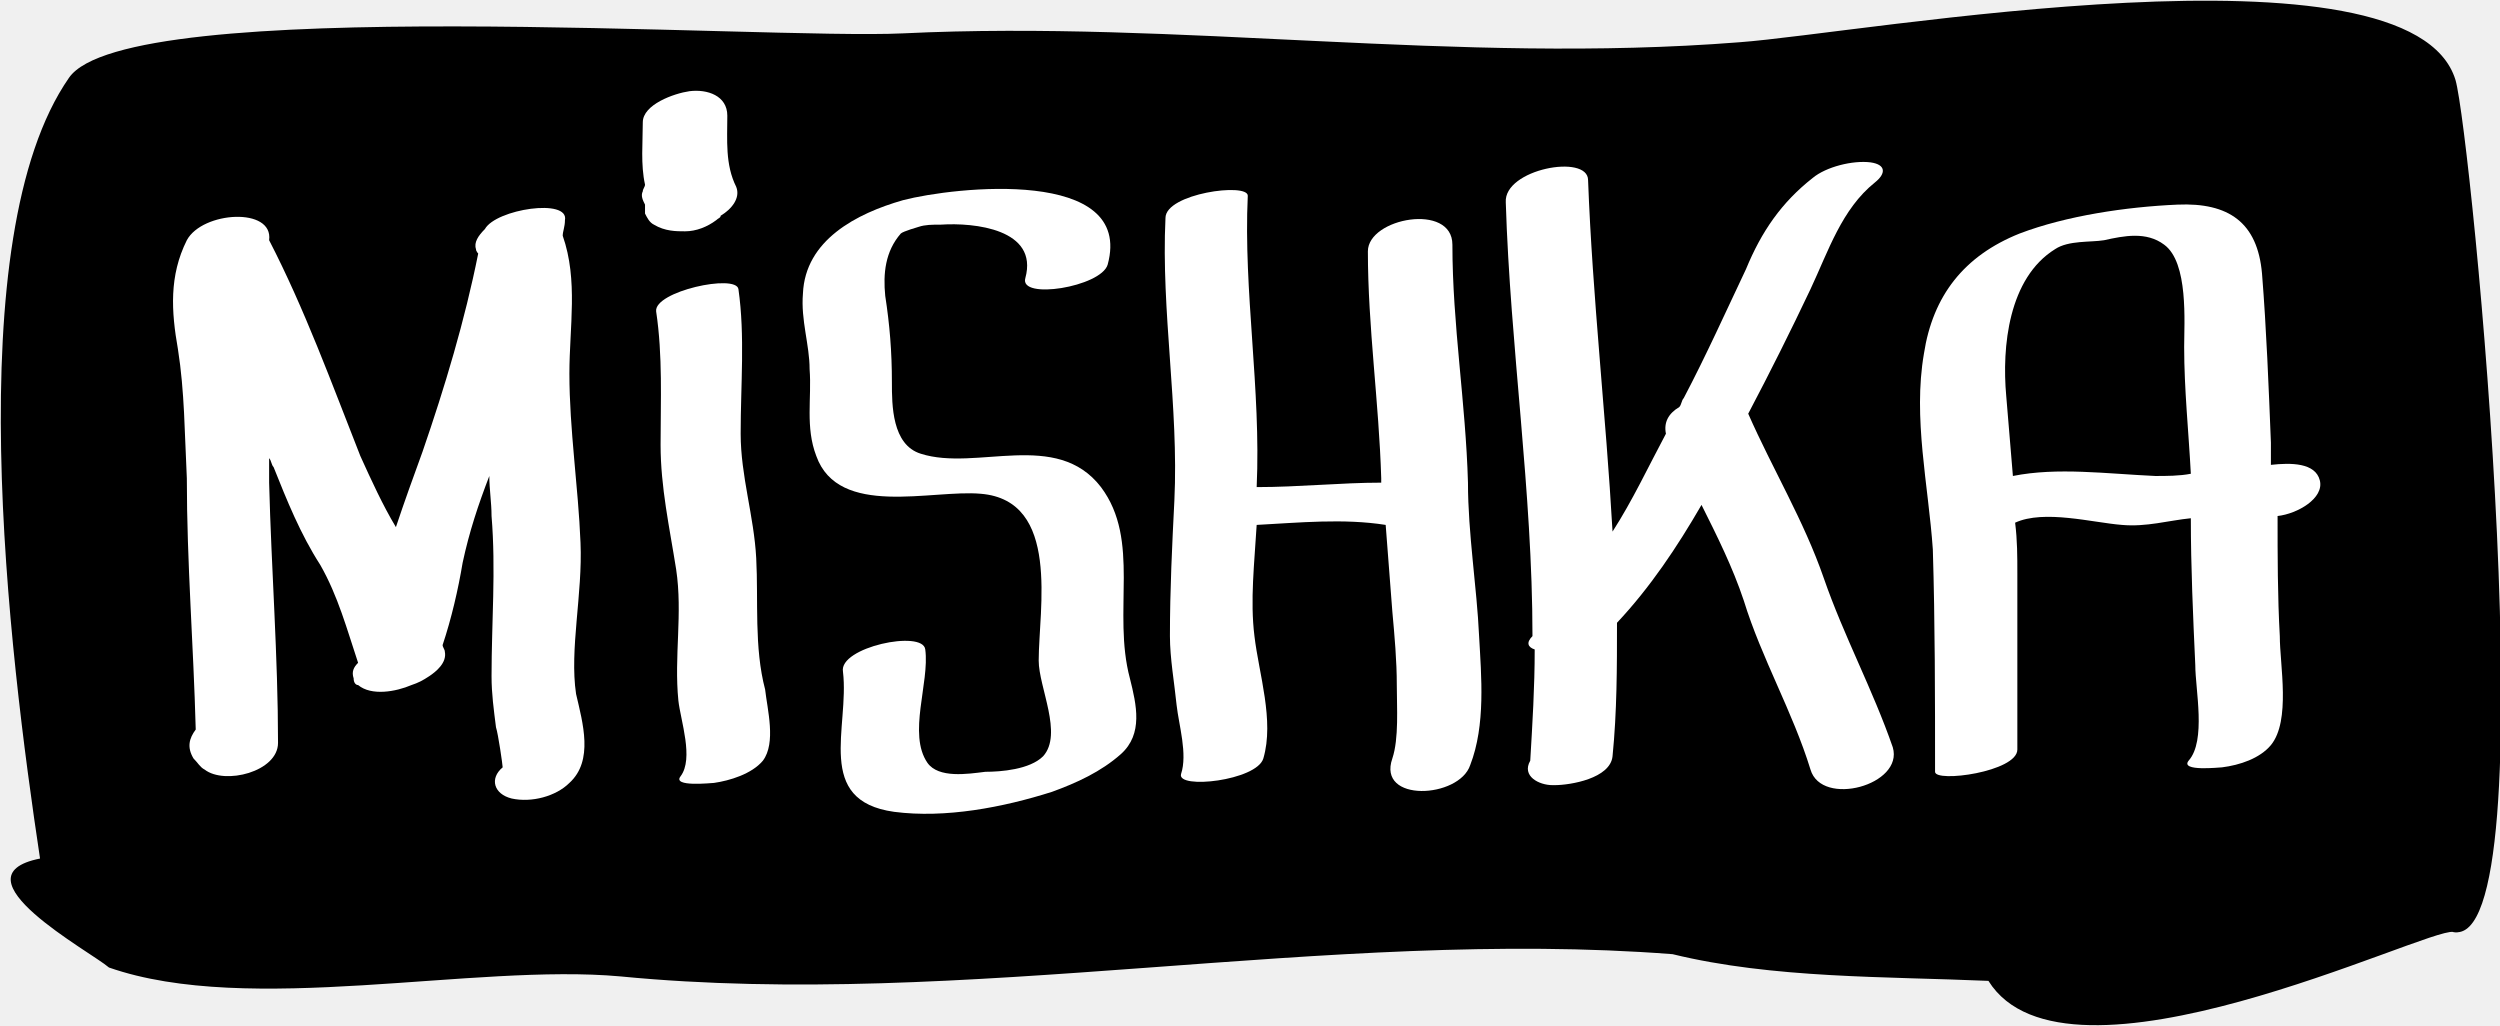
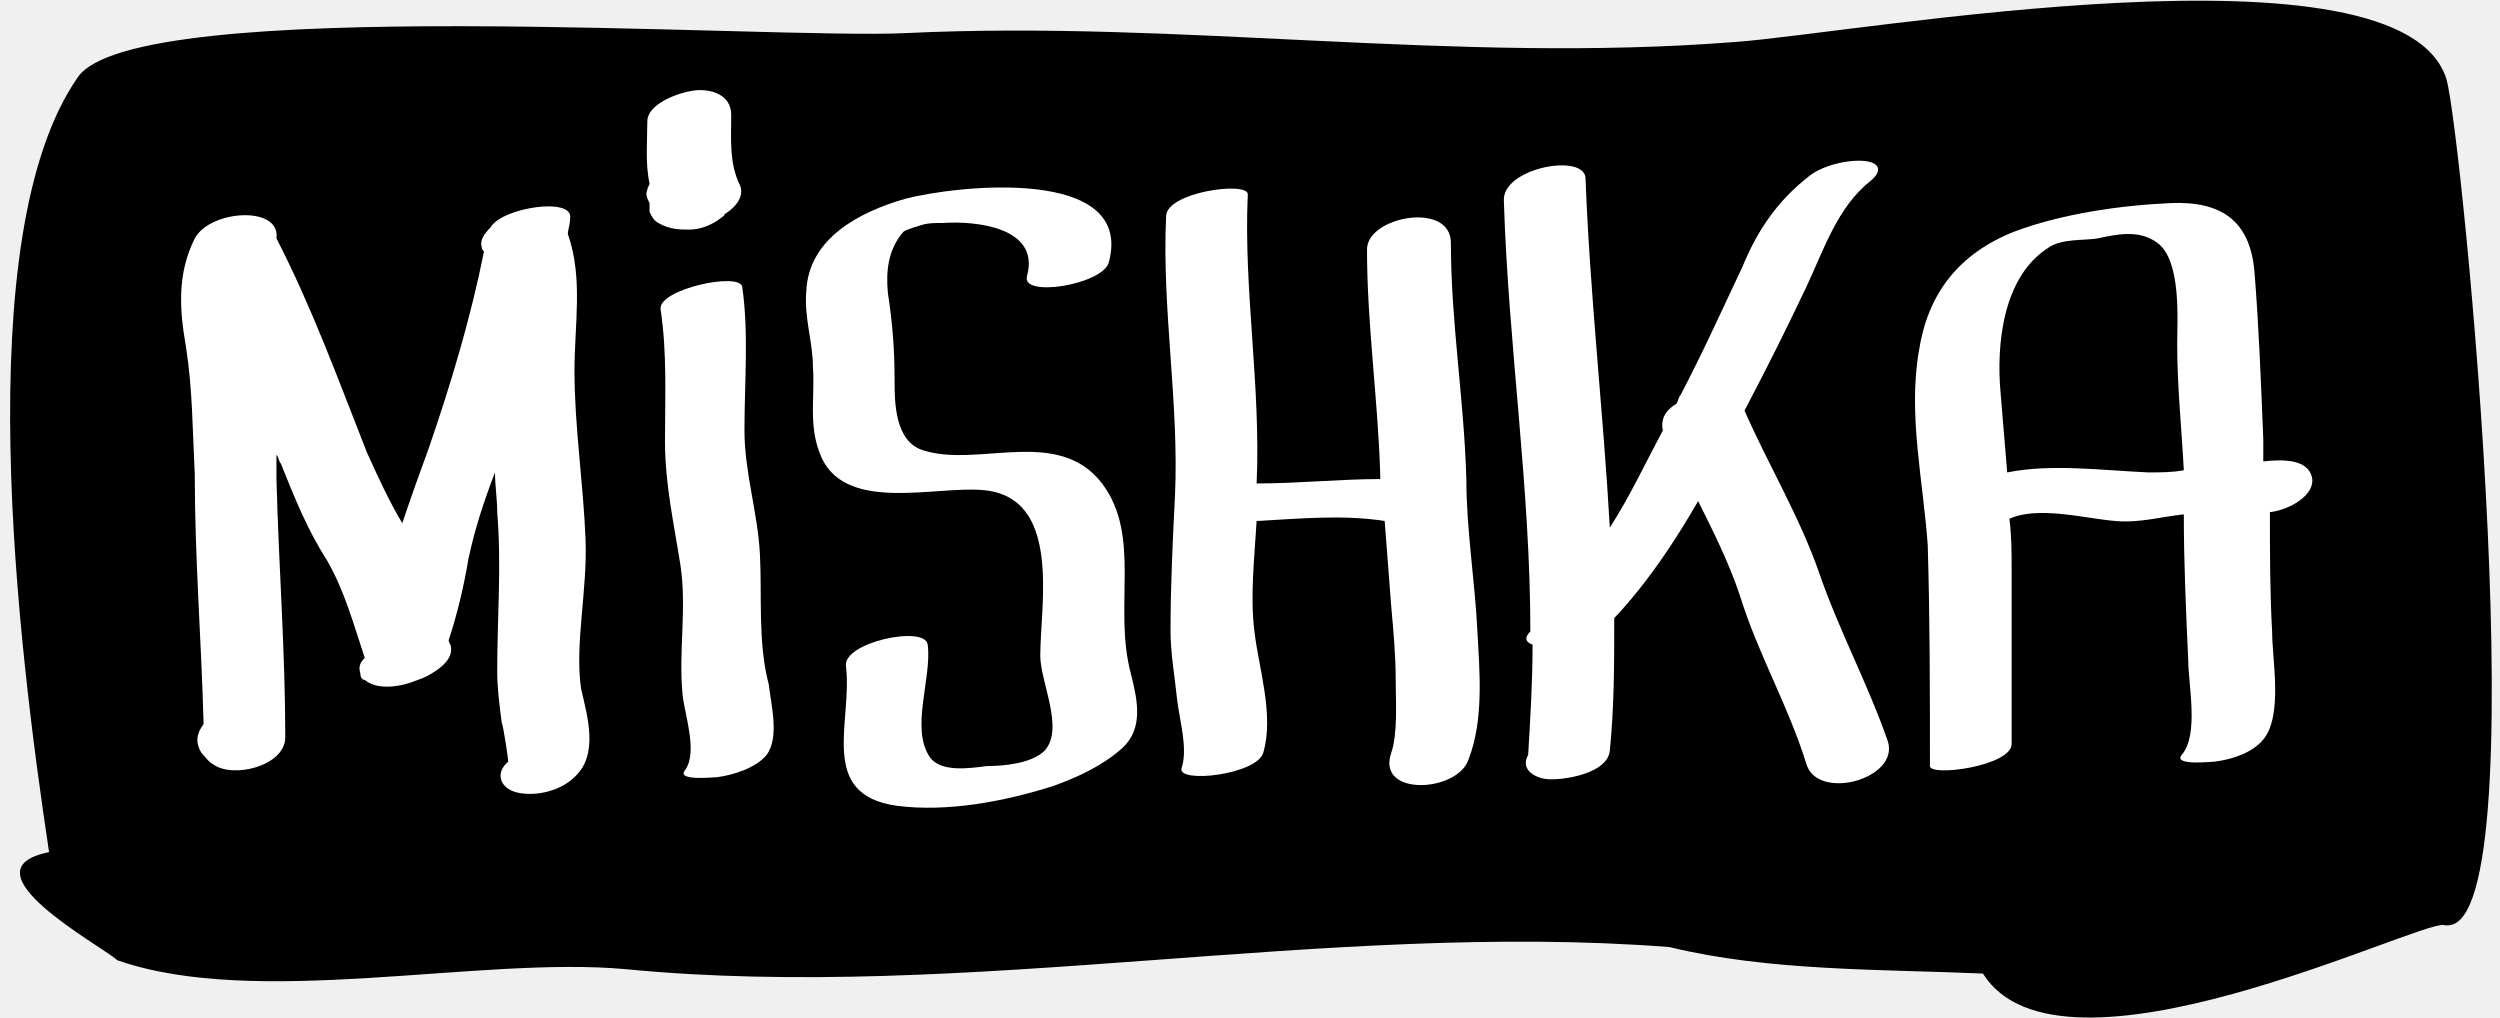
- <svg xmlns="http://www.w3.org/2000/svg" version="1.1" id="Layer_1" x="0px" y="0px" viewBox="19.1 15 112.4 46.1" enable-background="new 19.1 15 112.4 46.1" xml:space="preserve">
+ <svg xmlns="http://www.w3.org/2000/svg" width="113" height="46" version="1.1" id="Layer_1" x="0px" y="0px" viewBox="19.1 15 112.4 46.1" enable-background="new 19.1 15 112.4 46.1" xml:space="preserve">
  <g id="Layer_2">
    <g>
      <path d="M129.4,56.9c4.4,0.9,0.8-35.9,0.1-38.3c-2-6.6-26.7-2.1-32.2-1.7c-12.7,1-25.2-1-37.6-0.4c-6.2,0.3-34.9-1.8-37.5,2    c-5,7.2-2.7,25.8-1.3,35.1c-4,0.8,2.3,4.2,3.1,4.9c6.3,2.2,16.4-0.2,23,0.4c15.4,1.5,31.8-2.2,47.3-1c4.5,1.1,9.6,1,14.2,1.2    C112,64.7,128.2,56.7,129.4,56.9C129.3,56.9,129.9,57,129.4,56.9z" />
    </g>
  </g>
  <g id="Layer_1_1_">
    <g>
      <path fill="#FFFFFF" d="M45.2,39.4c-0.1-2.5-0.5-5.1-0.5-7.6c0-2.1,0.4-4.2-0.3-6.2c0-0.2,0.1-0.4,0.1-0.7c0.2-1-3.1-0.5-3.6,0.4    c-0.3,0.3-0.5,0.6-0.4,0.9c0,0.1,0.1,0.2,0.1,0.2c-0.6,3-1.5,6-2.5,8.9c-0.4,1.1-0.8,2.2-1.2,3.4c-0.6-1-1.1-2.1-1.6-3.2    c-1.3-3.3-2.5-6.6-4.1-9.7c0.2-1.5-3-1.3-3.7,0c-0.8,1.6-0.7,3.2-0.4,4.9c0.3,1.9,0.3,3.8,0.4,5.8c0,3.8,0.3,7.5,0.4,11.3    c-0.3,0.4-0.4,0.8-0.1,1.3c0.2,0.2,0.3,0.4,0.5,0.5c0.9,0.7,3.3,0.1,3.3-1.2c0-3.9-0.3-7.8-0.4-11.7c0-0.4,0-0.8,0-1.1    c0.1,0.1,0.1,0.3,0.2,0.4c0.6,1.5,1.2,3,2.1,4.4c0.8,1.4,1.2,2.9,1.7,4.4c-0.2,0.2-0.3,0.4-0.2,0.7c0,0.2,0.1,0.3,0.2,0.3    c0.6,0.5,1.7,0.3,2.4,0c0.3-0.1,0.5-0.2,0.8-0.4c0.3-0.2,0.8-0.6,0.7-1.1c0-0.1-0.1-0.2-0.1-0.3c0.4-1.2,0.7-2.5,0.9-3.7    c0.3-1.4,0.7-2.6,1.2-3.9c0,0.6,0.1,1.2,0.1,1.8c0.2,2.4,0,4.8,0,7.2c0,0.8,0.1,1.5,0.2,2.3c0.1,0.3,0.3,1.7,0.3,1.8    c-0.6,0.5-0.4,1.2,0.4,1.4c0.9,0.2,2-0.1,2.6-0.7c1.1-1,0.6-2.7,0.3-4C44.7,44.2,45.3,41.7,45.2,39.4z" />
      <path fill="#FFFFFF" d="M53.1,40.1c-0.1-1.9-0.7-3.7-0.7-5.6c0-2.2,0.2-4.4-0.1-6.5c-0.1-0.7-3.8,0.1-3.7,1c0.3,2,0.2,4,0.2,6    c0,1.9,0.4,3.7,0.7,5.6c0.3,2-0.1,3.9,0.1,5.9c0.1,0.9,0.7,2.6,0.1,3.4c-0.4,0.5,1.4,0.3,1.5,0.3c0.7-0.1,1.7-0.4,2.2-1    c0.6-0.8,0.2-2.3,0.1-3.2C53,44.1,53.2,42,53.1,40.1z" />
      <path fill="#FFFFFF" d="M68.6,36.9c-2-2.6-5.6-0.7-8.1-1.5c-1.3-0.4-1.3-2.2-1.3-3.2c0-1.4-0.1-2.6-0.3-3.9c-0.1-1,0-2,0.7-2.8    c0.1-0.1,0.8-0.3,0.8-0.3c0.3-0.1,0.6-0.1,1-0.1c1.5-0.1,4.4,0.2,3.8,2.4c-0.3,1,3.4,0.4,3.7-0.6c1.2-4.4-6.9-3.5-9.2-2.9    c-2.1,0.6-4.4,1.8-4.5,4.2c-0.1,1.2,0.3,2.3,0.3,3.4c0.1,1.3-0.2,2.6,0.3,3.9c1,2.8,5.2,1.5,7.4,1.7c3.6,0.3,2.6,5.2,2.6,7.5    c0,1.2,1.1,3.3,0.2,4.3c-0.6,0.6-1.9,0.7-2.6,0.7c-0.8,0.1-2.1,0.3-2.6-0.4c-0.9-1.3,0.1-3.6-0.1-5.1c-0.1-0.9-3.9-0.1-3.7,1    c0.3,2.5-1.3,5.8,2.3,6.3c2.3,0.3,4.9-0.2,7.1-0.9c1.1-0.4,2.2-0.9,3.1-1.7c1-0.9,0.7-2.2,0.4-3.4C69.1,42.5,70.4,39.3,68.6,36.9z    " />
      <path fill="#FFFFFF" d="M85.1,36.7c-0.1-3.6-0.7-7.1-0.7-10.7c0-1.9-3.8-1.2-3.8,0.3c0,3.4,0.5,6.8,0.6,10.2c0,0.1,0,0.1,0,0.2    c-1.8,0-3.7,0.2-5.6,0.2c0.2-4.4-0.6-8.8-0.4-13.1c0-0.6-3.7-0.1-3.7,1c-0.2,4.2,0.6,8.5,0.4,12.7c-0.1,2-0.2,4-0.2,6.1    c0,1,0.2,2.1,0.3,3.1c0.1,0.9,0.5,2.2,0.2,3.1c-0.2,0.7,3.4,0.3,3.7-0.7c0.5-1.7-0.2-3.8-0.4-5.5c-0.2-1.6,0-3.3,0.1-5    c1.9-0.1,3.9-0.3,5.8,0c0.1,1.3,0.2,2.6,0.3,3.9c0.1,1.1,0.2,2.2,0.2,3.3c0,1,0.1,2.4-0.2,3.3c-0.7,2,3,1.8,3.5,0.3    c0.7-1.8,0.5-4,0.4-5.8C85.5,41.4,85.1,39,85.1,36.7z" />
      <path fill="#FFFFFF" d="M101.1,41c-0.9-2.6-2.3-4.9-3.4-7.4c1-1.9,1.9-3.7,2.8-5.6c0.8-1.7,1.4-3.6,2.9-4.8    c0.5-0.4,0.5-0.8-0.2-0.9c-0.8-0.1-2,0.2-2.6,0.7c-1.4,1.1-2.3,2.4-3,4.1c-0.9,1.9-1.8,3.9-2.8,5.8c-0.1,0.1-0.1,0.3-0.2,0.4    c-0.5,0.3-0.7,0.7-0.6,1.2c-0.8,1.5-1.5,3-2.4,4.4c-0.3-5.3-0.9-10.5-1.1-15.8c0-1.2-3.8-0.5-3.7,1c0.2,6.5,1.2,13,1.2,19.5    c0,0,0,0,0,0c-0.3,0.3-0.2,0.5,0.1,0.6c0,1.7-0.1,3.3-0.2,5c-0.4,0.7,0.4,1.1,1,1.1c0,0,0.1,0,0.1,0c0.7,0,2.5-0.3,2.6-1.3    c0.2-2,0.2-4,0.2-6c1.5-1.6,2.7-3.4,3.8-5.3c0.7,1.4,1.4,2.8,1.9,4.3c0.8,2.6,2.2,5,3,7.6c0.5,1.7,4.2,0.7,3.7-1    C103.3,46,102,43.6,101.1,41z" />
      <path fill="#FFFFFF" d="M123.4,36.6c-0.2-0.8-1.3-0.8-2.2-0.7c0-0.3,0-0.6,0-1c-0.1-2.5-0.2-5.1-0.4-7.6c-0.2-2.3-1.5-3.2-3.8-3.1    c-2.3,0.1-5,0.5-7.1,1.3c-2.5,1-3.9,2.8-4.3,5.4c-0.5,2.9,0.2,5.9,0.4,8.8c0.1,3.3,0.1,6.7,0.1,10c0,0.5,3.7,0,3.7-1    c0-2.6,0-5.3,0-7.9c0-0.8,0-1.5-0.1-2.3c1.3-0.6,3.5,0,4.8,0.1c1.1,0.1,2.1-0.2,3.1-0.3c0,2.2,0.1,4.4,0.2,6.6    c0,1.1,0.5,3.4-0.3,4.3c-0.4,0.5,1.4,0.3,1.5,0.3c0.8-0.1,1.7-0.4,2.2-1c0.9-1.1,0.4-3.6,0.4-4.9c-0.1-1.8-0.1-3.6-0.1-5.4    C122.4,38.1,123.6,37.4,123.4,36.6z M109.6,36.4c-0.1-1.2-0.2-2.4-0.3-3.6c-0.2-2.2,0.1-5.3,2.2-6.6c0.6-0.4,1.6-0.3,2.2-0.4    c0.9-0.2,1.9-0.4,2.7,0.2c1.1,0.8,0.9,3.5,0.9,4.6c0,1.9,0.2,3.8,0.3,5.7c-0.5,0.1-1.1,0.1-1.6,0.1    C113.8,36.3,111.6,36,109.6,36.4z" />
      <path fill="#FFFFFF" d="M49.9,25.4c0.5,0,1-0.2,1.4-0.5c0.1-0.1,0.2-0.1,0.2-0.2c0.5-0.3,0.9-0.8,0.7-1.3c-0.5-1-0.4-2.1-0.4-3.2    c0-0.9-0.9-1.2-1.7-1.1c-0.7,0.1-2.1,0.6-2.1,1.4c0,0.9-0.1,1.9,0.1,2.8c0,0.1-0.1,0.2-0.1,0.3c-0.1,0.2,0,0.4,0.1,0.6    c0,0,0,0.1,0,0.1c0,0.1,0,0.2,0,0.3c0.1,0.2,0.2,0.4,0.4,0.5C49,25.4,49.5,25.4,49.9,25.4z" />
    </g>
  </g>
</svg>
